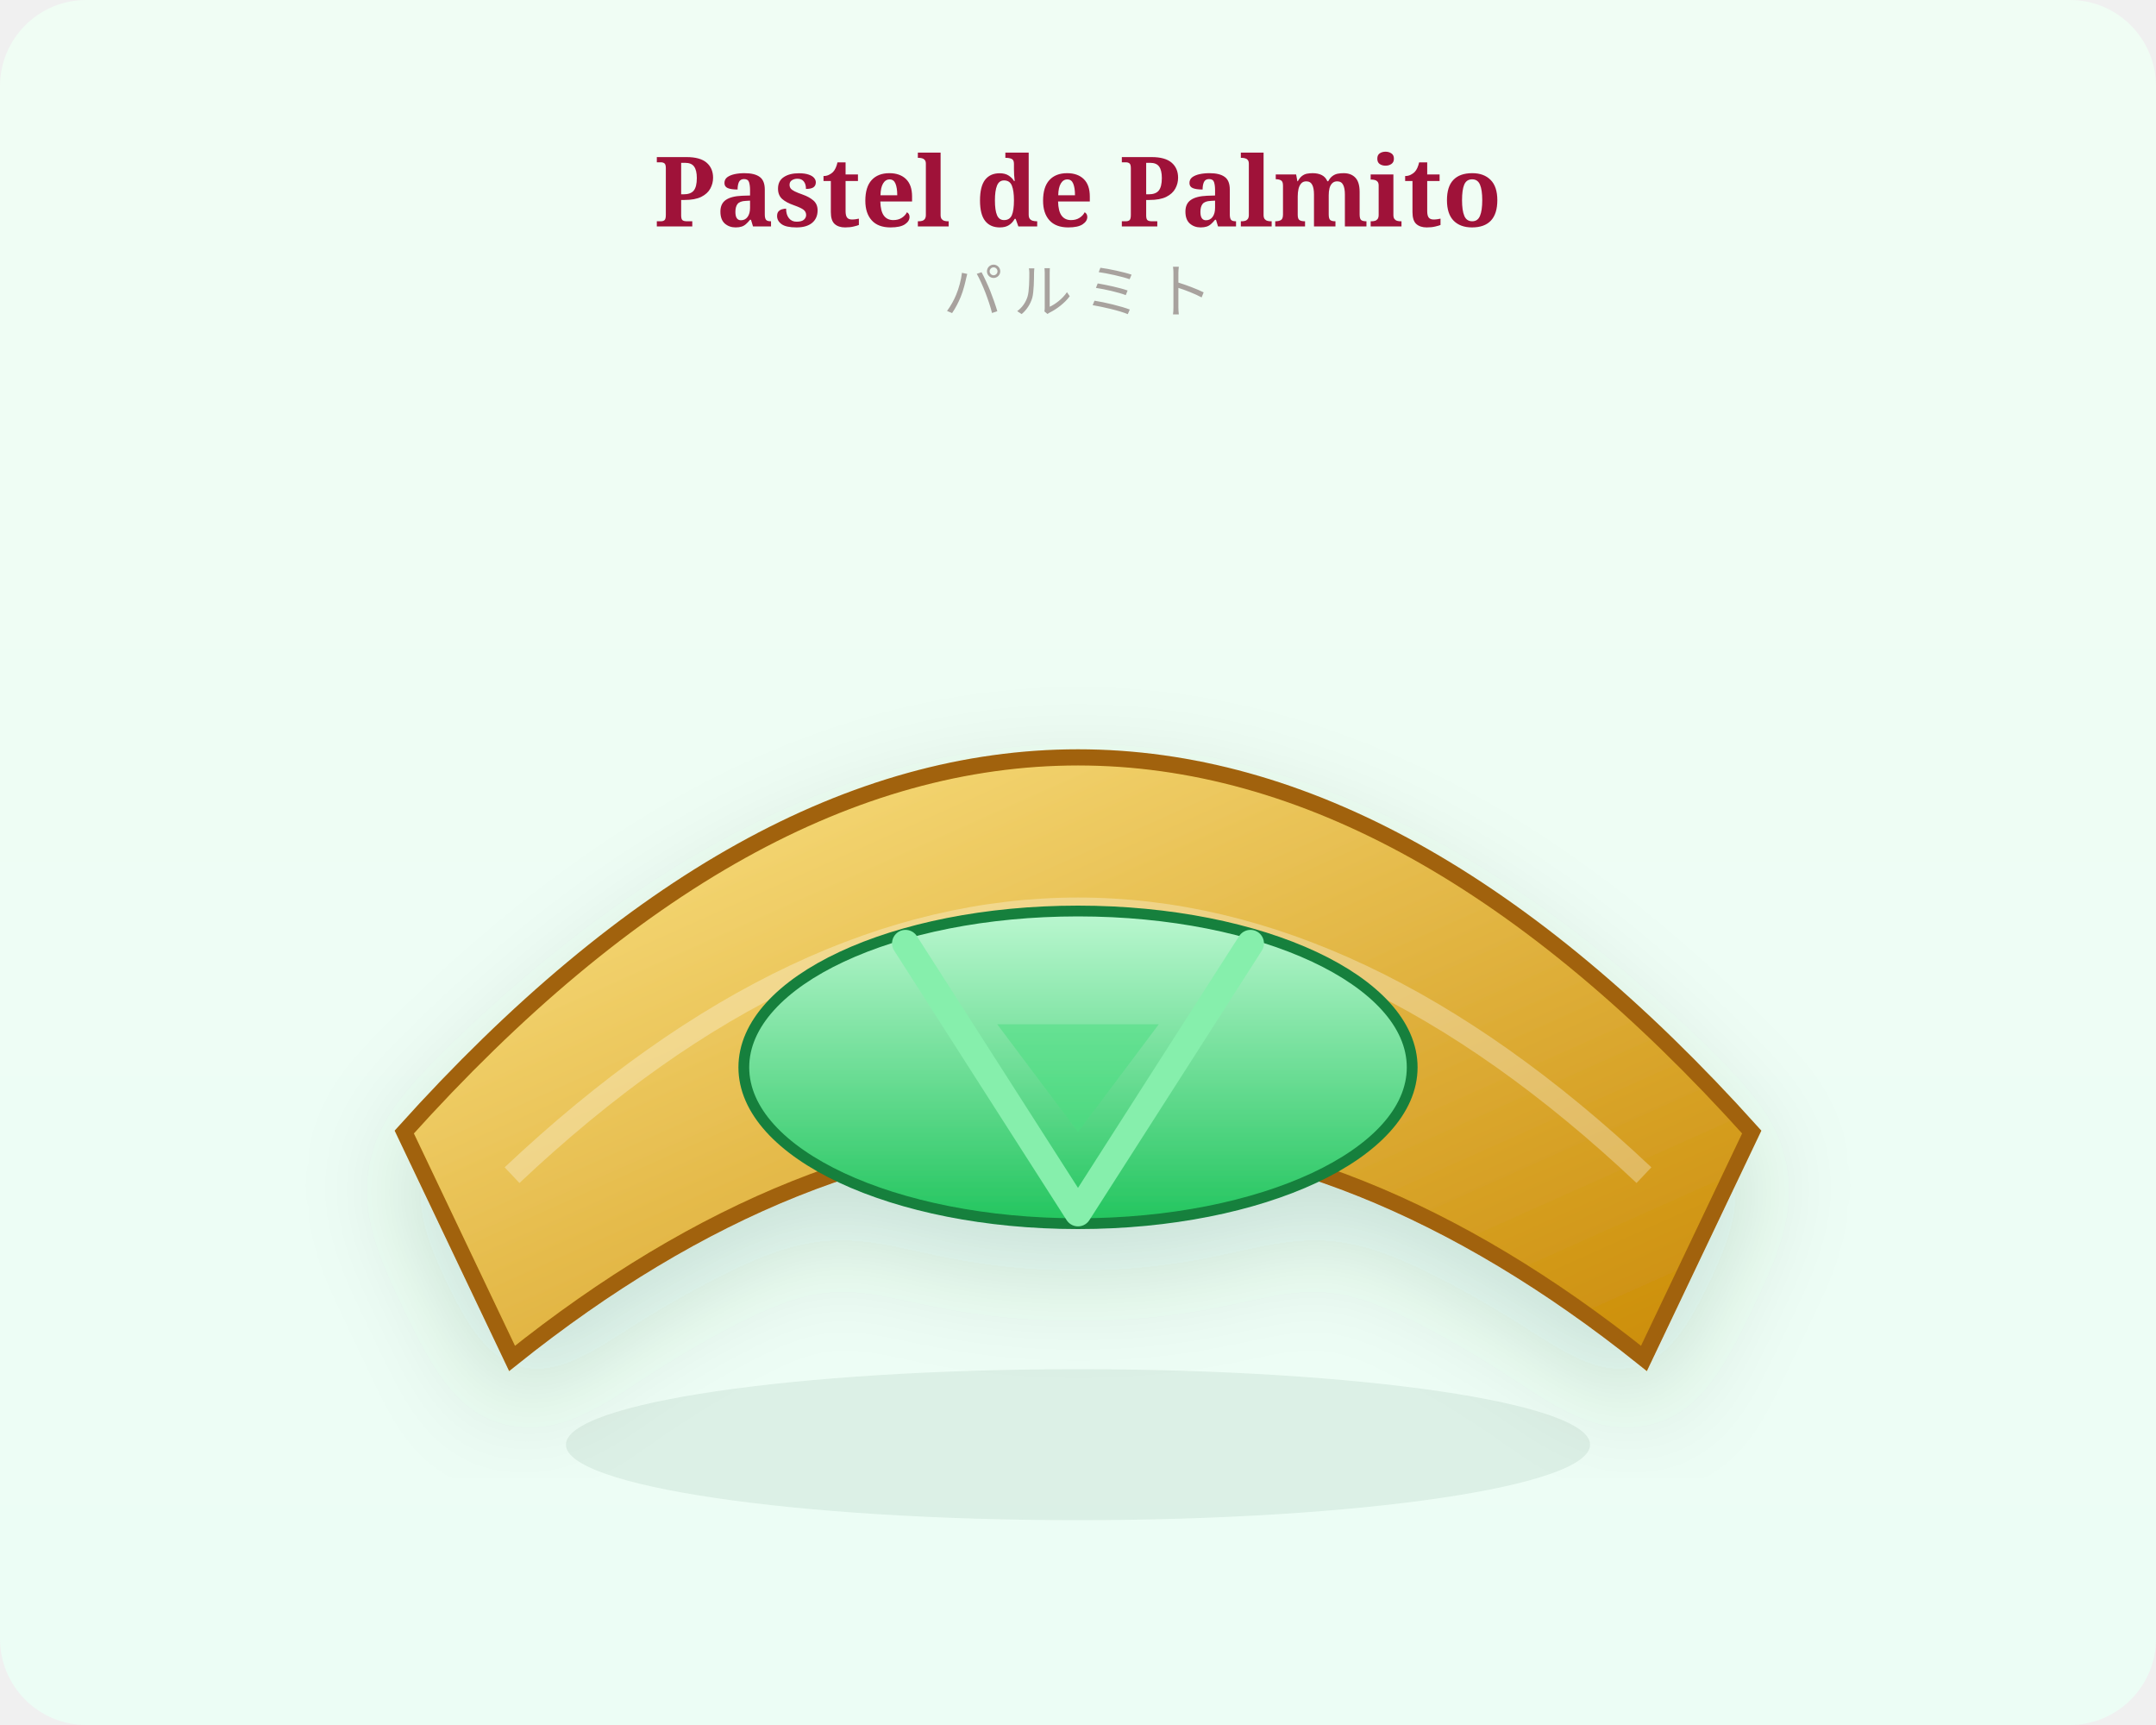
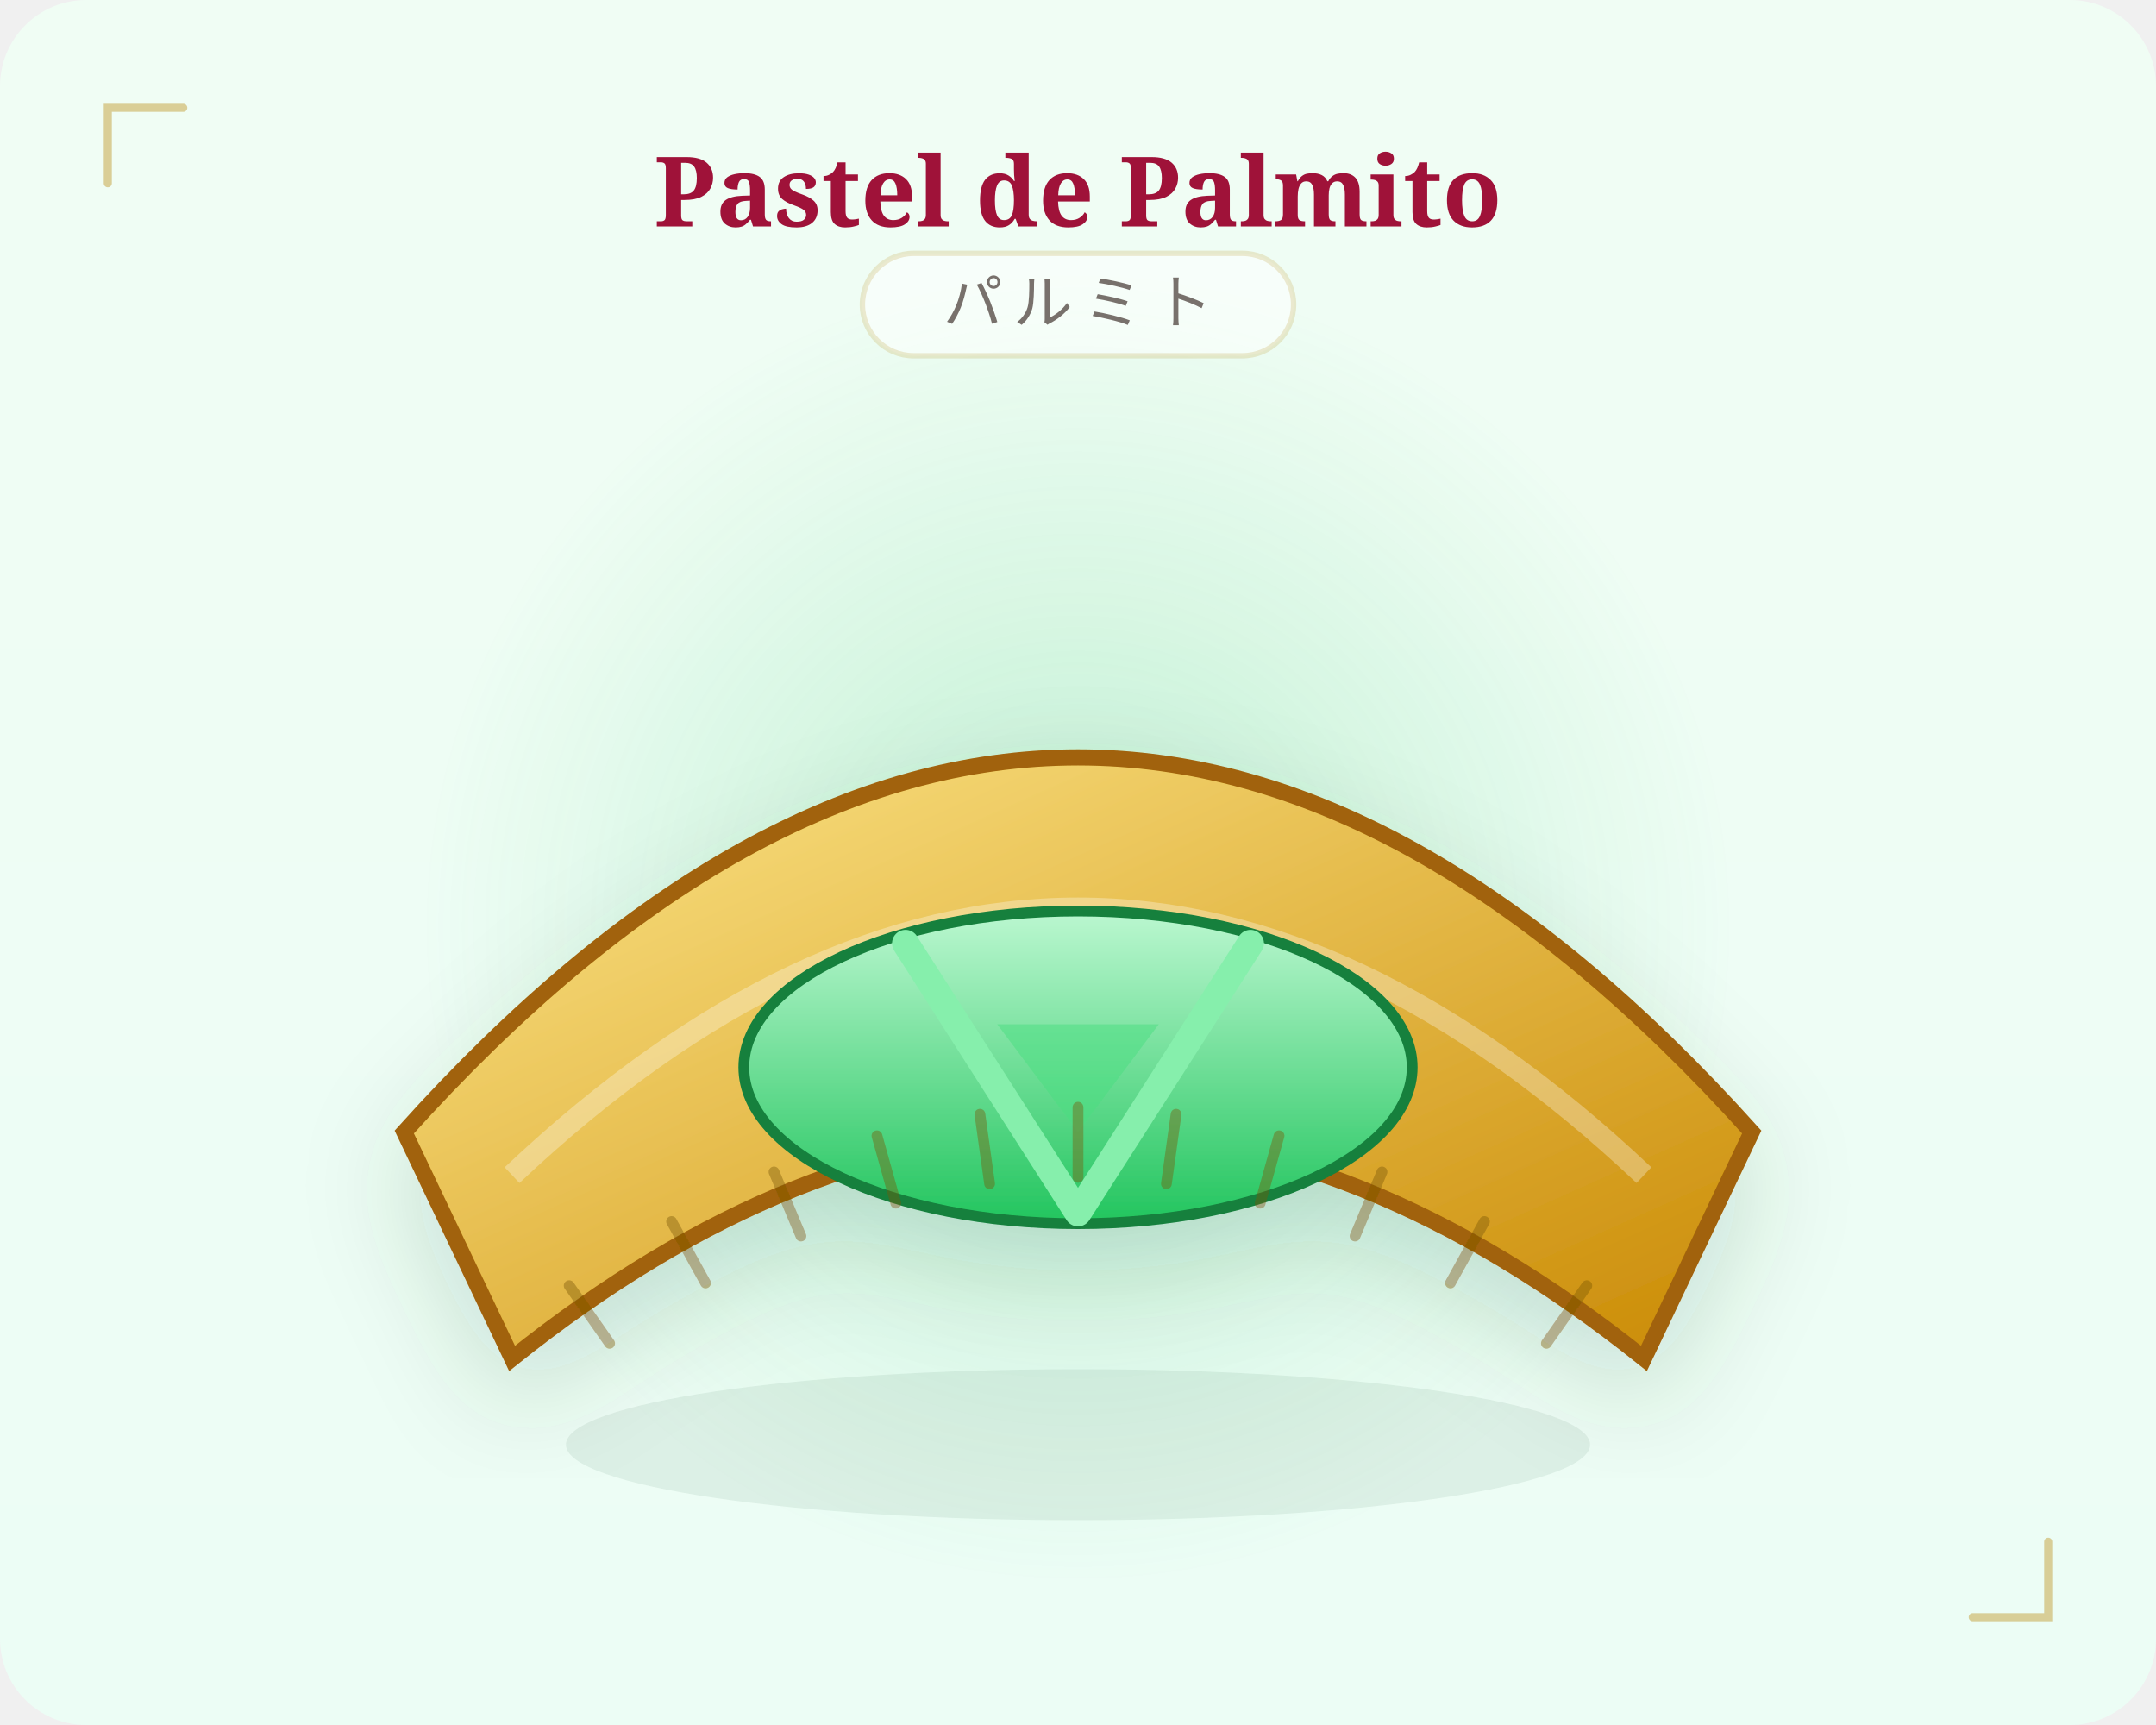
<svg xmlns="http://www.w3.org/2000/svg" viewBox="0 0 400 320">
  <defs>
    <linearGradient id="bg" x1="0" y1="0" x2="0" y2="1">
      <stop offset="0%" stop-color="#f0fdf4" />
      <stop offset="100%" stop-color="#ecfdf5" />
    </linearGradient>
    <linearGradient id="crust" x1="0" y1="0" x2="1" y2="1">
      <stop offset="0%" stop-color="#fde68a" />
      <stop offset="100%" stop-color="#ca8a04" />
    </linearGradient>
    <linearGradient id="palmito" x1="0" y1="0" x2="0" y2="1">
      <stop offset="0%" stop-color="#bbf7d0" />
      <stop offset="100%" stop-color="#22c55e" />
    </linearGradient>
+     <radialGradient id="spotlight" cx="50%" cy="50%" r="50%">
+       <stop offset="0%" stop-color="#22c55e" stop-opacity=".22" />
+       <stop offset="100%" stop-color="#22c55e" stop-opacity="0" />
+     </radialGradient>
    <filter id="shadow" x="-20%" y="-20%" width="140%" height="140%">
      <feDropShadow dx="0" dy="8" stdDeviation="10" flood-color="#14532d" flood-opacity=".16" />
    </filter>
  </defs>
  <rect width="400" height="320" fill="url(#bg)" rx="16" />
+   <g stroke="#b8860b" stroke-width="1.5" opacity=".4" fill="none" stroke-linecap="round">
+     <path d="M20 34 V20 H34" />
+     <path d="M380 286 V300 H366" />
+   </g>
+   <circle cx="200" cy="172" r="122" fill="url(#spotlight)" />
  <ellipse cx="200" cy="268" rx="95" ry="14" fill="#14532d" opacity=".08" />
  <g filter="url(#shadow)">
    <path d="M75 210 Q200 71 325 210 L305 252 Q200 168 95 252 Z" fill="url(#crust)" stroke="#a16207" stroke-width="3" />
    <path d="M95 218 Q200 119 305 218" fill="none" stroke="#fff" stroke-width="4" opacity=".3" />
    <ellipse cx="200" cy="198" rx="62" ry="29" fill="url(#palmito)" stroke="#15803d" stroke-width="2" />
    <path d="M168 175 L200 225 L232 175" fill="none" stroke="#86efac" stroke-width="5" stroke-linecap="round" stroke-linejoin="round" />
    <path d="M185 190 L200 210 L215 190" fill="#4ade80" opacity=".5" />
+     <g stroke="#795505" stroke-width="2" opacity=".4" stroke-linecap="round">
+       <line x1="105.6" y1="238.5" x2="113.1" y2="249.2" />
+       <line x1="124.6" y1="226.6" x2="130.9" y2="238" />
+       <line x1="143.6" y1="217.4" x2="148.6" y2="229.3" />
+       <line x1="162.7" y1="210.7" x2="166.2" y2="223.2" />
+       <line x1="181.8" y1="206.7" x2="183.6" y2="219.6" />
+       <line x1="200" y1="205.4" x2="200" y2="218.4" />
+       <line x1="218.2" y1="206.7" x2="216.4" y2="219.6" />
+       <line x1="237.3" y1="210.7" x2="233.8" y2="223.2" />
+       <line x1="256.4" y1="217.4" x2="251.4" y2="229.3" />
+       <line x1="275.4" y1="226.6" x2="269.1" y2="238" />
+       <line x1="294.4" y1="238.5" x2="286.9" y2="249.2" />
+     </g>
  </g>
  <text x="200" y="42" text-anchor="middle" font-family="Georgia,serif" font-size="18" font-weight="700" fill="#9f1239">Pastel de Palmito</text>
-   <text x="200" y="58" text-anchor="middle" font-family="Arial,sans-serif" font-size="11" fill="#a8a29e" letter-spacing="2">パルミト</text>
+   <rect x="160" y="47" width="80" height="19" rx="9.5" fill="#fff" opacity=".5" stroke="#b8860b" stroke-width="1" stroke-opacity=".35" />
+   <text x="200" y="60" text-anchor="middle" font-family="Arial,sans-serif" font-size="11" fill="#78716c" letter-spacing="2">パルミト</text>
</svg>
